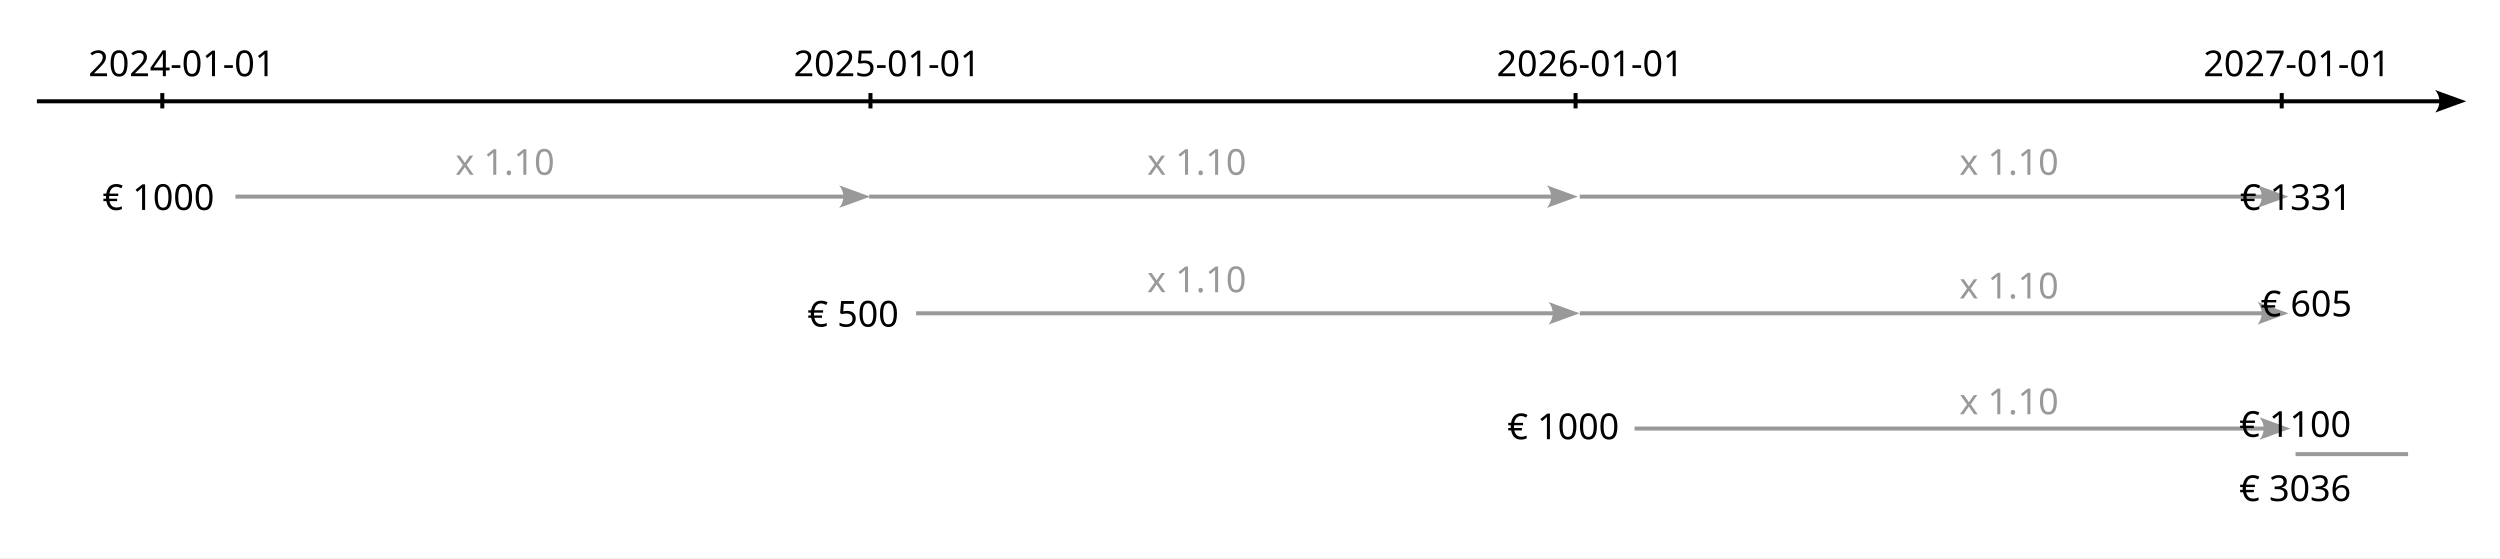
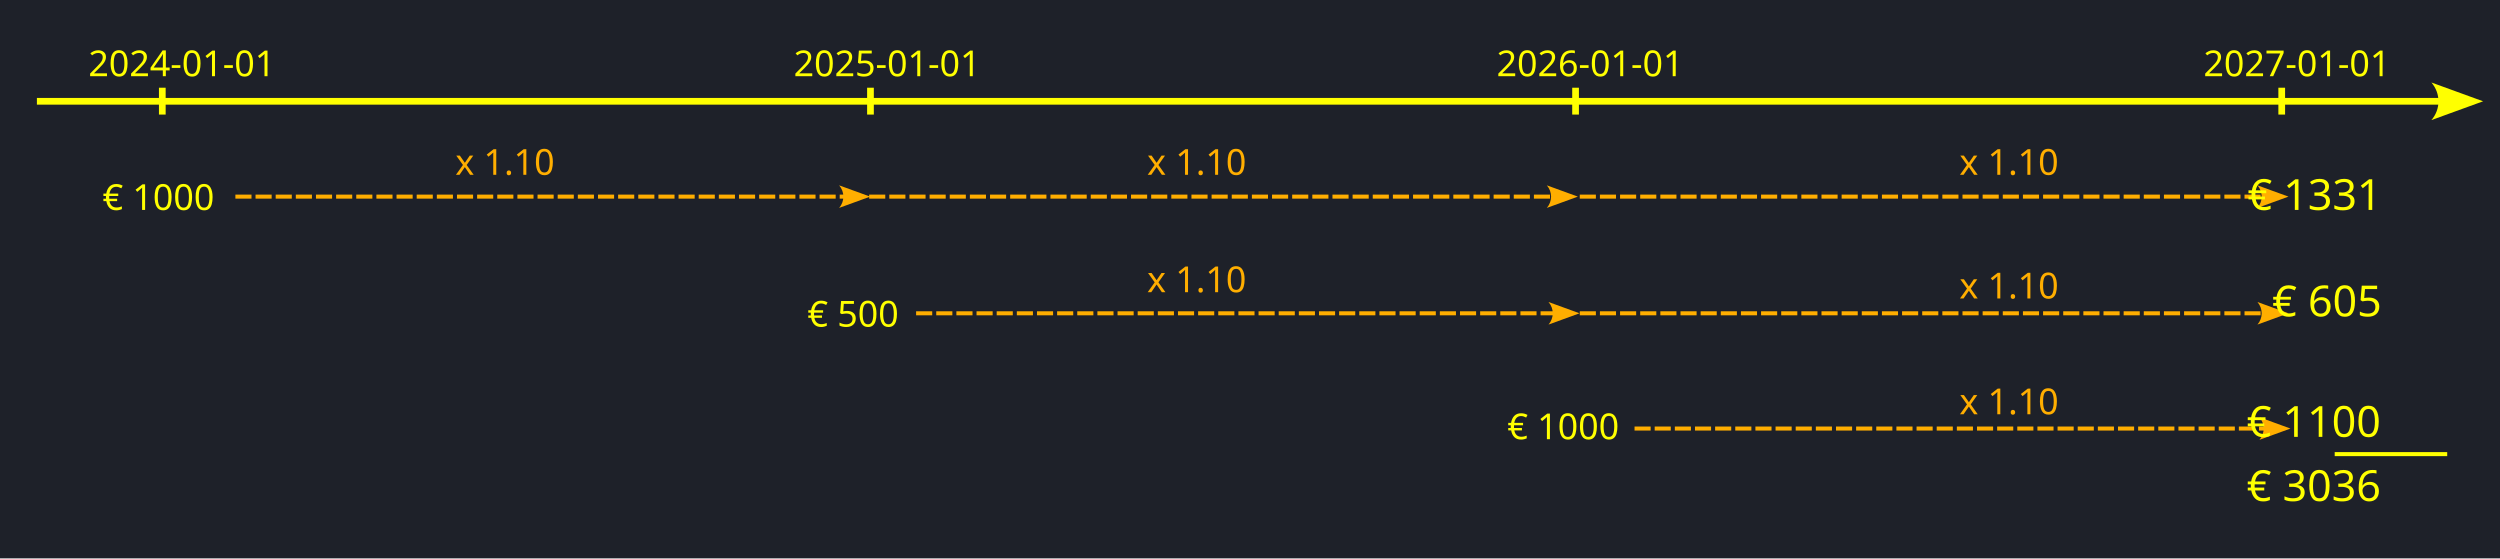
<svg xmlns="http://www.w3.org/2000/svg" width="1861.733" height="415.776" viewBox="0 0 492.584 110.007" version="1.1" id="svg8" xml:space="preserve">
  <defs id="defs2">
    <rect x="1847.779" y="820.145" width="1460.719" height="274.639" id="rect620" />
    <linearGradient id="linearGradient1038">
      <stop style="stop-color:#ff7f2a;stop-opacity:1;" offset="0" id="stop1036" />
    </linearGradient>
    <linearGradient id="linearGradient1030">
      <stop style="stop-color:#ff7f2a;stop-opacity:1;" offset="0" id="stop1026" />
      <stop style="stop-color:#ff7f2a;stop-opacity:0;" offset="1" id="stop1028" />
    </linearGradient>
    <linearGradient id="linearGradient1022">
      <stop style="stop-color:#ff0000;stop-opacity:1;" offset="0" id="stop1020" />
    </linearGradient>
    <marker style="overflow:visible" id="Arrow2" refX="0" refY="0" orient="auto-start-reverse" markerWidth="7.7" markerHeight="5.6" viewBox="0 0 7.7 5.6" preserveAspectRatio="xMidYMid">
      <path transform="scale(0.7)" d="M -2,-4 9,0 -2,4 c 2,-2.33 2,-5.66 0,-8 z" style="fill:context-stroke;fill-rule:evenodd;stroke:none" id="arrow2L" />
    </marker>
    <clipPath clipPathUnits="userSpaceOnUse" id="clipEmfPath1">
      <path d="M 0,0 H 499.559 V 205.113 H 0 Z" id="path131" />
    </clipPath>
    <marker style="overflow:visible" id="Arrow2-2" refX="0" refY="0" orient="auto-start-reverse" markerWidth="7.7" markerHeight="5.6" viewBox="0 0 7.7 5.6" preserveAspectRatio="xMidYMid">
      <path transform="scale(0.7)" d="M -2,-4 9,0 -2,4 c 2,-2.33 2,-5.66 0,-8 z" style="fill:context-stroke;fill-rule:evenodd;stroke:none" id="arrow2L-6" />
    </marker>
  </defs>
-   <g id="layer3" transform="translate(-10.7931,-8.326103)">
-     <rect style="font-variation-settings:normal;opacity:1;vector-effect:none;fill:#ffffff;fill-opacity:1;stroke:none;stroke-width:0.265;stroke-linecap:butt;stroke-linejoin:miter;stroke-miterlimit:4;stroke-dasharray:none;stroke-dashoffset:0;stroke-opacity:1;-inkscape-stroke:none;stop-color:#000000;stop-opacity:1" id="rect3572" width="492.584" height="110.007" x="10.793" y="8.326" />
+   <g id="layer3" transform="translate(-10.7931,-8.326103)" style="fill:#1e2129;fill-opacity:1">
+     <rect style="font-variation-settings:normal;opacity:1;vector-effect:none;fill:#1e2129;fill-opacity:1;stroke:none;stroke-width:0.265;stroke-linecap:butt;stroke-linejoin:miter;stroke-miterlimit:4;stroke-dasharray:none;stroke-dashoffset:0;stroke-opacity:1;-inkscape-stroke:none;stop-color:#000000;stop-opacity:1" id="rect3572" width="492.584" height="110.007" x="10.793" y="8.326" />
  </g>
  <g id="layer4" transform="translate(-10.7931,-8.326103)">
-     <path style="fill:none;stroke:#000000;stroke-width:0.794;stroke-linecap:butt;stroke-linejoin:miter;stroke-dasharray:none;stroke-opacity:1;marker-end:url(#Arrow2-2)" d="M 18.064,28.284 H 491.715" id="path1452-6" />
-     <text xml:space="preserve" style="font-style:normal;font-variant:normal;font-weight:normal;font-stretch:normal;font-size:7.056px;line-height:125%;font-family:Calibri;-inkscape-font-specification:'Calibri, Normal';font-variant-ligatures:normal;font-variant-caps:normal;font-variant-numeric:normal;font-variant-east-asian:normal;text-align:start;letter-spacing:0px;word-spacing:0px;text-anchor:start;display:inline;fill:#000000;fill-opacity:1;stroke:none;stroke-width:0.265" x="28.205" y="23.338" id="text303-6">
-       <tspan x="28.205" y="23.338" id="tspan301-6" style="font-style:normal;font-variant:normal;font-weight:normal;font-stretch:normal;font-size:7.056px;font-family:Calibri;-inkscape-font-specification:'Calibri, Normal';font-variant-ligatures:normal;font-variant-caps:normal;font-variant-numeric:normal;font-variant-east-asian:normal;stroke-width:0.265">2024-01-01<tspan style="font-style:normal;font-variant:normal;font-weight:normal;font-stretch:normal;font-size:7.056px;font-family:Calibri;-inkscape-font-specification:'Calibri, Normal';font-variant-ligatures:normal;font-variant-caps:normal;font-variant-numeric:normal;font-variant-east-asian:normal;fill:#000000;stroke-width:0.265" id="tspan299-0" />
+     <path style="fill:none;stroke:#ffff00;stroke-width:1.323;stroke-linecap:butt;stroke-linejoin:miter;stroke-dasharray:none;stroke-opacity:1;marker-end:url(#Arrow2-2)" d="M 18.064,28.284 H 491.715" id="path1452-6" />
+     <text xml:space="preserve" style="font-style:normal;font-variant:normal;font-weight:normal;font-stretch:normal;font-size:7.056px;line-height:125%;font-family:Calibri;-inkscape-font-specification:'Calibri, Normal';font-variant-ligatures:normal;font-variant-caps:normal;font-variant-numeric:normal;font-variant-east-asian:normal;text-align:start;letter-spacing:0px;word-spacing:0px;text-anchor:start;display:inline;fill:#ffff00;fill-opacity:1;stroke:none;stroke-width:0.265" x="28.205" y="23.338" id="text303-6">
+       <tspan x="28.205" y="23.338" id="tspan301-6" style="font-style:normal;font-variant:normal;font-weight:normal;font-stretch:normal;font-size:7.056px;font-family:Calibri;-inkscape-font-specification:'Calibri, Normal';font-variant-ligatures:normal;font-variant-caps:normal;font-variant-numeric:normal;font-variant-east-asian:normal;stroke-width:0.265;fill:#ffff00">2024-01-01<tspan style="font-style:normal;font-variant:normal;font-weight:normal;font-stretch:normal;font-size:7.056px;font-family:Calibri;-inkscape-font-specification:'Calibri, Normal';font-variant-ligatures:normal;font-variant-caps:normal;font-variant-numeric:normal;font-variant-east-asian:normal;fill:#ffff00;stroke-width:0.265" id="tspan299-0" />
      </tspan>
    </text>
-     <text xml:space="preserve" style="font-style:normal;font-variant:normal;font-weight:normal;font-stretch:normal;font-size:7.056px;line-height:125%;font-family:Calibri;-inkscape-font-specification:'Calibri, Normal';font-variant-ligatures:normal;font-variant-caps:normal;font-variant-numeric:normal;font-variant-east-asian:normal;text-align:start;letter-spacing:0px;word-spacing:0px;text-anchor:start;display:inline;fill:#000000;fill-opacity:1;stroke:none;stroke-width:0.265" x="167.164" y="23.338" id="text2">
-       <tspan x="167.164" y="23.338" id="tspan2" style="font-style:normal;font-variant:normal;font-weight:normal;font-stretch:normal;font-size:7.056px;font-family:Calibri;-inkscape-font-specification:'Calibri, Normal';font-variant-ligatures:normal;font-variant-caps:normal;font-variant-numeric:normal;font-variant-east-asian:normal;stroke-width:0.265">2025-01-01</tspan>
+     <text xml:space="preserve" style="font-style:normal;font-variant:normal;font-weight:normal;font-stretch:normal;font-size:7.056px;line-height:125%;font-family:Calibri;-inkscape-font-specification:'Calibri, Normal';font-variant-ligatures:normal;font-variant-caps:normal;font-variant-numeric:normal;font-variant-east-asian:normal;text-align:start;letter-spacing:0px;word-spacing:0px;text-anchor:start;display:inline;fill:#ffff00;fill-opacity:1;stroke:none;stroke-width:0.265" x="167.164" y="23.338" id="text2">
+       <tspan x="167.164" y="23.338" id="tspan2" style="font-style:normal;font-variant:normal;font-weight:normal;font-stretch:normal;font-size:7.056px;font-family:Calibri;-inkscape-font-specification:'Calibri, Normal';font-variant-ligatures:normal;font-variant-caps:normal;font-variant-numeric:normal;font-variant-east-asian:normal;stroke-width:0.265;fill:#ffff00">2025-01-01</tspan>
    </text>
-     <text xml:space="preserve" style="font-style:normal;font-variant:normal;font-weight:normal;font-stretch:normal;font-size:7.056px;line-height:125%;font-family:Calibri;-inkscape-font-specification:'Calibri, Normal';font-variant-ligatures:normal;font-variant-caps:normal;font-variant-numeric:normal;font-variant-east-asian:normal;text-align:start;letter-spacing:0px;word-spacing:0px;text-anchor:start;display:inline;fill:#000000;fill-opacity:1;stroke:none;stroke-width:0.265" x="305.669" y="23.338" id="text3">
-       <tspan x="305.669" y="23.338" id="tspan3" style="font-style:normal;font-variant:normal;font-weight:normal;font-stretch:normal;font-size:7.056px;font-family:Calibri;-inkscape-font-specification:'Calibri, Normal';font-variant-ligatures:normal;font-variant-caps:normal;font-variant-numeric:normal;font-variant-east-asian:normal;stroke-width:0.265">2026-01-01</tspan>
+     <text xml:space="preserve" style="font-style:normal;font-variant:normal;font-weight:normal;font-stretch:normal;font-size:7.056px;line-height:125%;font-family:Calibri;-inkscape-font-specification:'Calibri, Normal';font-variant-ligatures:normal;font-variant-caps:normal;font-variant-numeric:normal;font-variant-east-asian:normal;text-align:start;letter-spacing:0px;word-spacing:0px;text-anchor:start;display:inline;fill:#ffff00;fill-opacity:1;stroke:none;stroke-width:0.265" x="305.669" y="23.338" id="text3">
+       <tspan x="305.669" y="23.338" id="tspan3" style="font-style:normal;font-variant:normal;font-weight:normal;font-stretch:normal;font-size:7.056px;font-family:Calibri;-inkscape-font-specification:'Calibri, Normal';font-variant-ligatures:normal;font-variant-caps:normal;font-variant-numeric:normal;font-variant-east-asian:normal;stroke-width:0.265;fill:#ffff00">2026-01-01</tspan>
    </text>
-     <text xml:space="preserve" style="font-style:normal;font-variant:normal;font-weight:normal;font-stretch:normal;font-size:7.056px;line-height:125%;font-family:Calibri;-inkscape-font-specification:'Calibri, Normal';font-variant-ligatures:normal;font-variant-caps:normal;font-variant-numeric:normal;font-variant-east-asian:normal;text-align:start;letter-spacing:0px;word-spacing:0px;text-anchor:start;display:inline;fill:#000000;fill-opacity:1;stroke:none;stroke-width:0.265" x="444.946" y="23.338" id="text4">
-       <tspan x="444.946" y="23.338" id="tspan4" style="font-style:normal;font-variant:normal;font-weight:normal;font-stretch:normal;font-size:7.056px;font-family:Calibri;-inkscape-font-specification:'Calibri, Normal';font-variant-ligatures:normal;font-variant-caps:normal;font-variant-numeric:normal;font-variant-east-asian:normal;stroke-width:0.265">2027-01-01</tspan>
+     <text xml:space="preserve" style="font-style:normal;font-variant:normal;font-weight:normal;font-stretch:normal;font-size:7.056px;line-height:125%;font-family:Calibri;-inkscape-font-specification:'Calibri, Normal';font-variant-ligatures:normal;font-variant-caps:normal;font-variant-numeric:normal;font-variant-east-asian:normal;text-align:start;letter-spacing:0px;word-spacing:0px;text-anchor:start;display:inline;fill:#ffff00;fill-opacity:1;stroke:none;stroke-width:0.265" x="444.946" y="23.338" id="text4">
+       <tspan x="444.946" y="23.338" id="tspan4" style="font-style:normal;font-variant:normal;font-weight:normal;font-stretch:normal;font-size:7.056px;font-family:Calibri;-inkscape-font-specification:'Calibri, Normal';font-variant-ligatures:normal;font-variant-caps:normal;font-variant-numeric:normal;font-variant-east-asian:normal;stroke-width:0.265;fill:#ffff00">2027-01-01</tspan>
    </text>
-     <path style="fill:none;stroke:#000000;stroke-width:0.794;stroke-linecap:butt;stroke-linejoin:miter;stroke-dasharray:none;stroke-opacity:1" d="m 42.772,26.662 v 3.024" id="path4" />
-     <path style="fill:none;stroke:#000000;stroke-width:0.794;stroke-linecap:butt;stroke-linejoin:miter;stroke-dasharray:none;stroke-opacity:1" d="m 182.305,26.662 v 3.024" id="path5" />
-     <path style="fill:none;stroke:#000000;stroke-width:0.794;stroke-linecap:butt;stroke-linejoin:miter;stroke-dasharray:none;stroke-opacity:1" d="m 321.232,26.662 v 3.024" id="path6" />
-     <path style="fill:none;stroke:#000000;stroke-width:0.794;stroke-linecap:butt;stroke-linejoin:miter;stroke-dasharray:none;stroke-opacity:1" d="m 460.37,26.662 v 3.024" id="path7" />
-     <text xml:space="preserve" style="font-style:normal;font-variant:normal;font-weight:normal;font-stretch:normal;font-size:7.056px;line-height:125%;font-family:Calibri;-inkscape-font-specification:'Calibri, Normal';font-variant-ligatures:normal;font-variant-caps:normal;font-variant-numeric:normal;font-variant-east-asian:normal;text-align:start;letter-spacing:0px;word-spacing:0px;text-anchor:start;display:inline;fill:#000000;fill-opacity:1;stroke:none;stroke-width:0.265" x="31.013" y="49.69" id="text8">
-       <tspan x="31.013" y="49.69" id="tspan8" style="font-style:normal;font-variant:normal;font-weight:normal;font-stretch:normal;font-size:7.056px;font-family:Calibri;-inkscape-font-specification:'Calibri, Normal';font-variant-ligatures:normal;font-variant-caps:normal;font-variant-numeric:normal;font-variant-east-asian:normal;stroke-width:0.265">€ 1000</tspan>
+     <path style="fill:none;stroke:#ffff00;stroke-width:1.323;stroke-linecap:butt;stroke-linejoin:miter;stroke-dasharray:none;stroke-opacity:1" d="m 42.772,25.609 v 5.292" id="path4" />
+     <path style="fill:none;stroke:#ffff00;stroke-width:1.323;stroke-linecap:butt;stroke-linejoin:miter;stroke-dasharray:none;stroke-opacity:1" d="m 182.305,25.609 v 5.292" id="path5" />
+     <path style="fill:none;stroke:#ffff00;stroke-width:1.323;stroke-linecap:butt;stroke-linejoin:miter;stroke-dasharray:none;stroke-opacity:1" d="m 321.232,25.609 v 5.292" id="path6" />
+     <path style="fill:none;stroke:#ffff00;stroke-width:1.323;stroke-linecap:butt;stroke-linejoin:miter;stroke-dasharray:none;stroke-opacity:1" d="m 460.37,25.609 v 5.292" id="path7" />
+     <text xml:space="preserve" style="font-style:normal;font-variant:normal;font-weight:normal;font-stretch:normal;font-size:7.056px;line-height:125%;font-family:Calibri;-inkscape-font-specification:'Calibri, Normal';font-variant-ligatures:normal;font-variant-caps:normal;font-variant-numeric:normal;font-variant-east-asian:normal;text-align:start;letter-spacing:0px;word-spacing:0px;text-anchor:start;display:inline;fill:#ffff00;fill-opacity:1;stroke:none;stroke-width:0.265" x="31.013" y="49.69" id="text8">
+       <tspan x="31.013" y="49.69" id="tspan8" style="font-style:normal;font-variant:normal;font-weight:normal;font-stretch:normal;font-size:7.056px;font-family:Calibri;-inkscape-font-specification:'Calibri, Normal';font-variant-ligatures:normal;font-variant-caps:normal;font-variant-numeric:normal;font-variant-east-asian:normal;stroke-width:0.265;fill:#ffff00;fill-opacity:1">€ 1000</tspan>
    </text>
-     <path style="fill:none;stroke:#999999;stroke-width:0.794;stroke-linecap:butt;stroke-linejoin:miter;stroke-dasharray:none;stroke-opacity:1;marker-end:url(#Arrow2-2)" d="M 57.173,47.067 H 177.243" id="path8" />
-     <path style="fill:none;stroke:#999999;stroke-width:0.794;stroke-linecap:butt;stroke-linejoin:miter;stroke-dasharray:none;stroke-opacity:1;marker-end:url(#Arrow2-2)" d="M 182.046,47.067 H 316.685" id="path9" />
-     <path style="fill:none;stroke:#999999;stroke-width:0.794;stroke-linecap:butt;stroke-linejoin:miter;stroke-dasharray:none;stroke-opacity:1;marker-end:url(#Arrow2-2)" d="M 322.06,47.067 H 456.699" id="path10" />
-     <text xml:space="preserve" style="font-style:normal;font-variant:normal;font-weight:normal;font-stretch:normal;font-size:7.056px;line-height:125%;font-family:Calibri;-inkscape-font-specification:'Calibri, Normal';font-variant-ligatures:normal;font-variant-caps:normal;font-variant-numeric:normal;font-variant-east-asian:normal;text-align:start;letter-spacing:0px;word-spacing:0px;text-anchor:start;display:inline;fill:#000000;fill-opacity:1;stroke:none;stroke-width:0.265" x="169.893" y="72.678" id="text10">
-       <tspan x="169.893" y="72.678" id="tspan10" style="font-style:normal;font-variant:normal;font-weight:normal;font-stretch:normal;font-size:7.056px;font-family:Calibri;-inkscape-font-specification:'Calibri, Normal';font-variant-ligatures:normal;font-variant-caps:normal;font-variant-numeric:normal;font-variant-east-asian:normal;stroke-width:0.265">€ 500</tspan>
+     <path style="fill:none;stroke:#ffae00;stroke-width:0.794;stroke-linecap:butt;stroke-linejoin:miter;stroke-dasharray:3.175, 0.794;stroke-opacity:1;marker-end:url(#Arrow2-2);stroke-dashoffset:0" d="M 57.173,47.067 H 177.243" id="path8" />
+     <path style="fill:none;stroke:#ffae00;stroke-width:0.794;stroke-linecap:butt;stroke-linejoin:miter;stroke-dasharray:3.175, 0.794;stroke-opacity:1;marker-end:url(#Arrow2-2);stroke-dashoffset:0" d="M 182.046,47.067 H 316.685" id="path9" />
+     <path style="fill:none;stroke:#ffae00;stroke-width:0.794;stroke-linecap:butt;stroke-linejoin:miter;stroke-dasharray:3.175, 0.794;stroke-opacity:1;marker-end:url(#Arrow2-2);stroke-dashoffset:0" d="M 322.06,47.067 H 456.699" id="path10" />
+     <text xml:space="preserve" style="font-style:normal;font-variant:normal;font-weight:normal;font-stretch:normal;font-size:7.056px;line-height:125%;font-family:Calibri;-inkscape-font-specification:'Calibri, Normal';font-variant-ligatures:normal;font-variant-caps:normal;font-variant-numeric:normal;font-variant-east-asian:normal;text-align:start;letter-spacing:0px;word-spacing:0px;text-anchor:start;display:inline;fill:#ffff00;fill-opacity:1;stroke:none;stroke-width:0.265" x="169.893" y="72.678" id="text10">
+       <tspan x="169.893" y="72.678" id="tspan10" style="font-style:normal;font-variant:normal;font-weight:normal;font-stretch:normal;font-size:7.056px;font-family:Calibri;-inkscape-font-specification:'Calibri, Normal';font-variant-ligatures:normal;font-variant-caps:normal;font-variant-numeric:normal;font-variant-east-asian:normal;stroke-width:0.265;fill:#ffff00">€ 500</tspan>
    </text>
-     <path style="fill:none;stroke:#999999;stroke-width:0.794;stroke-linecap:butt;stroke-linejoin:miter;stroke-dasharray:none;stroke-opacity:1;marker-end:url(#Arrow2-2)" d="M 191.297,70.055 H 317.016" id="path11" />
-     <path style="fill:none;stroke:#999999;stroke-width:0.794;stroke-linecap:butt;stroke-linejoin:miter;stroke-dasharray:none;stroke-opacity:1;marker-end:url(#Arrow2-2)" d="M 322.06,70.055 H 456.699" id="path12" />
-     <text xml:space="preserve" style="font-style:normal;font-variant:normal;font-weight:normal;font-stretch:normal;font-size:7.056px;line-height:125%;font-family:Calibri;-inkscape-font-specification:'Calibri, Normal';font-variant-ligatures:normal;font-variant-caps:normal;font-variant-numeric:normal;font-variant-east-asian:normal;text-align:start;letter-spacing:0px;word-spacing:0px;text-anchor:start;display:inline;fill:#000000;fill-opacity:1;stroke:none;stroke-width:0.265" x="307.808" y="94.863" id="text12">
-       <tspan x="307.808" y="94.863" id="tspan12" style="font-style:normal;font-variant:normal;font-weight:normal;font-stretch:normal;font-size:7.056px;font-family:Calibri;-inkscape-font-specification:'Calibri, Normal';font-variant-ligatures:normal;font-variant-caps:normal;font-variant-numeric:normal;font-variant-east-asian:normal;stroke-width:0.265">€ 1000</tspan>
+     <path style="fill:none;stroke:#ffae00;stroke-width:0.794;stroke-linecap:butt;stroke-linejoin:miter;stroke-dasharray:3.175, 0.794;stroke-opacity:1;marker-end:url(#Arrow2-2);stroke-dashoffset:0" d="M 191.297,70.055 H 317.016" id="path11" />
+     <path style="fill:none;stroke:#ffae00;stroke-width:0.794;stroke-linecap:butt;stroke-linejoin:miter;stroke-dasharray:3.175, 0.794;stroke-opacity:1;marker-end:url(#Arrow2-2);stroke-dashoffset:0" d="M 322.06,70.055 H 456.699" id="path12" />
+     <text xml:space="preserve" style="font-style:normal;font-variant:normal;font-weight:normal;font-stretch:normal;font-size:7.056px;line-height:125%;font-family:Calibri;-inkscape-font-specification:'Calibri, Normal';font-variant-ligatures:normal;font-variant-caps:normal;font-variant-numeric:normal;font-variant-east-asian:normal;text-align:start;letter-spacing:0px;word-spacing:0px;text-anchor:start;display:inline;fill:#ffff00;fill-opacity:1;stroke:none;stroke-width:0.265" x="307.808" y="94.863" id="text12">
+       <tspan x="307.808" y="94.863" id="tspan12" style="font-style:normal;font-variant:normal;font-weight:normal;font-stretch:normal;font-size:7.056px;font-family:Calibri;-inkscape-font-specification:'Calibri, Normal';font-variant-ligatures:normal;font-variant-caps:normal;font-variant-numeric:normal;font-variant-east-asian:normal;stroke-width:0.265;fill:#ffff00">€ 1000</tspan>
    </text>
-     <path style="fill:none;stroke:#999999;stroke-width:0.794;stroke-linecap:butt;stroke-linejoin:miter;stroke-dasharray:none;stroke-opacity:1;marker-end:url(#Arrow2-2)" d="M 332.853,92.763 H 457.092" id="path13" />
-     <text xml:space="preserve" style="font-size:6.35px;line-height:94.25;font-family:Arial;-inkscape-font-specification:Arial;letter-spacing:0px;word-spacing:0px;stroke-width:0.265" x="318.747" y="103.726" id="text13">
-       <tspan id="tspan13" style="stroke-width:0.265" x="318.747" y="103.726" />
+     <path style="fill:none;stroke:#ffae00;stroke-width:0.794;stroke-linecap:butt;stroke-linejoin:miter;stroke-dasharray:3.175, 0.794;stroke-opacity:1;marker-end:url(#Arrow2-2);stroke-dashoffset:0" d="M 332.853,92.763 H 457.092" id="path13" />
+     <text xml:space="preserve" style="font-size:6.35px;line-height:94.25;font-family:Arial;-inkscape-font-specification:Arial;letter-spacing:0px;word-spacing:0px;stroke-width:0.265;fill:#ffff00" x="318.747" y="103.726" id="text13">
+       <tspan id="tspan13" style="stroke-width:0.265;fill:#ffff00" x="318.747" y="103.726" />
    </text>
-     <text xml:space="preserve" style="font-style:normal;font-variant:normal;font-weight:normal;font-stretch:normal;font-size:7.056px;line-height:125%;font-family:Calibri;-inkscape-font-specification:'Calibri, Normal';font-variant-ligatures:normal;font-variant-caps:normal;font-variant-numeric:normal;font-variant-east-asian:normal;text-align:start;letter-spacing:0px;word-spacing:0px;text-anchor:start;display:inline;fill:#000000;fill-opacity:1;stroke:none;stroke-width:0.265" x="502.286" y="49.69" id="text14">
-       <tspan x="483.338" y="49.69" id="tspan14" style="font-style:normal;font-variant:normal;font-weight:normal;font-stretch:normal;font-size:7.056px;font-family:Calibri;-inkscape-font-specification:'Calibri, Normal';font-variant-ligatures:normal;font-variant-caps:normal;font-variant-numeric:normal;font-variant-east-asian:normal;text-align:end;text-anchor:end;stroke-width:0.265">€ 1331</tspan>
+     <text xml:space="preserve" style="font-style:normal;font-variant:normal;font-weight:normal;font-stretch:normal;font-size:8.467px;line-height:125%;font-family:Calibri;-inkscape-font-specification:'Calibri, Normal';font-variant-ligatures:normal;font-variant-caps:normal;font-variant-numeric:normal;font-variant-east-asian:normal;text-align:start;letter-spacing:0px;word-spacing:0px;text-anchor:start;display:inline;fill:#ffff00;fill-opacity:1;stroke:none;stroke-width:0.265" x="509.996" y="49.69" id="text14">
+       <tspan x="491.048" y="49.69" id="tspan14" style="font-style:normal;font-variant:normal;font-weight:normal;font-stretch:normal;font-size:8.467px;font-family:Calibri;-inkscape-font-specification:'Calibri, Normal';font-variant-ligatures:normal;font-variant-caps:normal;font-variant-numeric:normal;font-variant-east-asian:normal;text-align:end;text-anchor:end;fill:#ffff00;stroke-width:0.265">€ 1331</tspan>
    </text>
-     <text xml:space="preserve" style="font-style:normal;font-variant:normal;font-weight:normal;font-stretch:normal;font-size:7.056px;line-height:125%;font-family:Calibri;-inkscape-font-specification:'Calibri, Normal';font-variant-ligatures:normal;font-variant-caps:normal;font-variant-numeric:normal;font-variant-east-asian:normal;text-align:start;letter-spacing:0px;word-spacing:0px;text-anchor:start;display:inline;fill:#999999;fill-opacity:1;stroke:none;stroke-width:0.265" x="100.509" y="42.765" id="text15">
-       <tspan x="100.509" y="42.765" id="tspan15" style="font-style:normal;font-variant:normal;font-weight:normal;font-stretch:normal;font-size:7.056px;font-family:Calibri;-inkscape-font-specification:'Calibri, Normal';font-variant-ligatures:normal;font-variant-caps:normal;font-variant-numeric:normal;font-variant-east-asian:normal;fill:#999999;stroke-width:0.265">x 1.10</tspan>
+     <text xml:space="preserve" style="font-style:normal;font-variant:normal;font-weight:normal;font-stretch:normal;font-size:7.056px;line-height:125%;font-family:Calibri;-inkscape-font-specification:'Calibri, Normal';font-variant-ligatures:normal;font-variant-caps:normal;font-variant-numeric:normal;font-variant-east-asian:normal;text-align:start;letter-spacing:0px;word-spacing:0px;text-anchor:start;display:inline;fill:#ffae00;fill-opacity:1;stroke:none;stroke-width:0.265" x="100.509" y="42.765" id="text15">
+       <tspan x="100.509" y="42.765" id="tspan15" style="font-style:normal;font-variant:normal;font-weight:normal;font-stretch:normal;font-size:7.056px;font-family:Calibri;-inkscape-font-specification:'Calibri, Normal';font-variant-ligatures:normal;font-variant-caps:normal;font-variant-numeric:normal;font-variant-east-asian:normal;fill:#ffae00;stroke-width:0.265;fill-opacity:1">x 1.10</tspan>
    </text>
-     <text xml:space="preserve" style="font-style:normal;font-variant:normal;font-weight:normal;font-stretch:normal;font-size:7.056px;line-height:125%;font-family:Calibri;-inkscape-font-specification:'Calibri, Normal';font-variant-ligatures:normal;font-variant-caps:normal;font-variant-numeric:normal;font-variant-east-asian:normal;text-align:start;letter-spacing:0px;word-spacing:0px;text-anchor:start;display:inline;fill:#999999;fill-opacity:1;stroke:none;stroke-width:0.265" x="236.81" y="42.765" id="text16">
-       <tspan x="236.81" y="42.765" id="tspan16" style="font-style:normal;font-variant:normal;font-weight:normal;font-stretch:normal;font-size:7.056px;font-family:Calibri;-inkscape-font-specification:'Calibri, Normal';font-variant-ligatures:normal;font-variant-caps:normal;font-variant-numeric:normal;font-variant-east-asian:normal;fill:#999999;stroke-width:0.265">x 1.10</tspan>
+     <text xml:space="preserve" style="font-style:normal;font-variant:normal;font-weight:normal;font-stretch:normal;font-size:7.056px;line-height:125%;font-family:Calibri;-inkscape-font-specification:'Calibri, Normal';font-variant-ligatures:normal;font-variant-caps:normal;font-variant-numeric:normal;font-variant-east-asian:normal;text-align:start;letter-spacing:0px;word-spacing:0px;text-anchor:start;display:inline;fill:#ffae00;fill-opacity:1;stroke:none;stroke-width:0.265" x="236.81" y="42.765" id="text16">
+       <tspan x="236.81" y="42.765" id="tspan16" style="font-style:normal;font-variant:normal;font-weight:normal;font-stretch:normal;font-size:7.056px;font-family:Calibri;-inkscape-font-specification:'Calibri, Normal';font-variant-ligatures:normal;font-variant-caps:normal;font-variant-numeric:normal;font-variant-east-asian:normal;fill:#ffae00;stroke-width:0.265;fill-opacity:1">x 1.10</tspan>
    </text>
-     <text xml:space="preserve" style="font-style:normal;font-variant:normal;font-weight:normal;font-stretch:normal;font-size:7.056px;line-height:125%;font-family:Calibri;-inkscape-font-specification:'Calibri, Normal';font-variant-ligatures:normal;font-variant-caps:normal;font-variant-numeric:normal;font-variant-east-asian:normal;text-align:start;letter-spacing:0px;word-spacing:0px;text-anchor:start;display:inline;fill:#999999;fill-opacity:1;stroke:none;stroke-width:0.265" x="396.856" y="42.765" id="text17">
-       <tspan x="396.856" y="42.765" id="tspan17" style="font-style:normal;font-variant:normal;font-weight:normal;font-stretch:normal;font-size:7.056px;font-family:Calibri;-inkscape-font-specification:'Calibri, Normal';font-variant-ligatures:normal;font-variant-caps:normal;font-variant-numeric:normal;font-variant-east-asian:normal;fill:#999999;stroke-width:0.265">x 1.10</tspan>
+     <text xml:space="preserve" style="font-style:normal;font-variant:normal;font-weight:normal;font-stretch:normal;font-size:7.056px;line-height:125%;font-family:Calibri;-inkscape-font-specification:'Calibri, Normal';font-variant-ligatures:normal;font-variant-caps:normal;font-variant-numeric:normal;font-variant-east-asian:normal;text-align:start;letter-spacing:0px;word-spacing:0px;text-anchor:start;display:inline;fill:#ffae00;fill-opacity:1;stroke:none;stroke-width:0.265" x="396.856" y="42.765" id="text17">
+       <tspan x="396.856" y="42.765" id="tspan17" style="font-style:normal;font-variant:normal;font-weight:normal;font-stretch:normal;font-size:7.056px;font-family:Calibri;-inkscape-font-specification:'Calibri, Normal';font-variant-ligatures:normal;font-variant-caps:normal;font-variant-numeric:normal;font-variant-east-asian:normal;fill:#ffae00;stroke-width:0.265;fill-opacity:1">x 1.10</tspan>
    </text>
-     <text xml:space="preserve" style="font-style:normal;font-variant:normal;font-weight:normal;font-stretch:normal;font-size:7.056px;line-height:125%;font-family:Calibri;-inkscape-font-specification:'Calibri, Normal';font-variant-ligatures:normal;font-variant-caps:normal;font-variant-numeric:normal;font-variant-east-asian:normal;text-align:start;letter-spacing:0px;word-spacing:0px;text-anchor:start;display:inline;fill:#999999;fill-opacity:1;stroke:none;stroke-width:0.265" x="236.81" y="65.893" id="text18">
-       <tspan x="236.81" y="65.893" id="tspan18" style="font-style:normal;font-variant:normal;font-weight:normal;font-stretch:normal;font-size:7.056px;font-family:Calibri;-inkscape-font-specification:'Calibri, Normal';font-variant-ligatures:normal;font-variant-caps:normal;font-variant-numeric:normal;font-variant-east-asian:normal;fill:#999999;stroke-width:0.265">x 1.10</tspan>
+     <text xml:space="preserve" style="font-style:normal;font-variant:normal;font-weight:normal;font-stretch:normal;font-size:7.056px;line-height:125%;font-family:Calibri;-inkscape-font-specification:'Calibri, Normal';font-variant-ligatures:normal;font-variant-caps:normal;font-variant-numeric:normal;font-variant-east-asian:normal;text-align:start;letter-spacing:0px;word-spacing:0px;text-anchor:start;display:inline;fill:#ffae00;fill-opacity:1;stroke:none;stroke-width:0.265" x="236.81" y="65.893" id="text18">
+       <tspan x="236.81" y="65.893" id="tspan18" style="font-style:normal;font-variant:normal;font-weight:normal;font-stretch:normal;font-size:7.056px;font-family:Calibri;-inkscape-font-specification:'Calibri, Normal';font-variant-ligatures:normal;font-variant-caps:normal;font-variant-numeric:normal;font-variant-east-asian:normal;fill:#ffae00;stroke-width:0.265;fill-opacity:1">x 1.10</tspan>
    </text>
-     <text xml:space="preserve" style="font-style:normal;font-variant:normal;font-weight:normal;font-stretch:normal;font-size:7.056px;line-height:125%;font-family:Calibri;-inkscape-font-specification:'Calibri, Normal';font-variant-ligatures:normal;font-variant-caps:normal;font-variant-numeric:normal;font-variant-east-asian:normal;text-align:start;letter-spacing:0px;word-spacing:0px;text-anchor:start;display:inline;fill:#999999;fill-opacity:1;stroke:none;stroke-width:0.265" x="396.856" y="67.127" id="text19">
-       <tspan x="396.856" y="67.127" id="tspan19" style="font-style:normal;font-variant:normal;font-weight:normal;font-stretch:normal;font-size:7.056px;font-family:Calibri;-inkscape-font-specification:'Calibri, Normal';font-variant-ligatures:normal;font-variant-caps:normal;font-variant-numeric:normal;font-variant-east-asian:normal;fill:#999999;stroke-width:0.265">x 1.10</tspan>
+     <text xml:space="preserve" style="font-style:normal;font-variant:normal;font-weight:normal;font-stretch:normal;font-size:7.056px;line-height:125%;font-family:Calibri;-inkscape-font-specification:'Calibri, Normal';font-variant-ligatures:normal;font-variant-caps:normal;font-variant-numeric:normal;font-variant-east-asian:normal;text-align:start;letter-spacing:0px;word-spacing:0px;text-anchor:start;display:inline;fill:#ffae00;fill-opacity:1;stroke:none;stroke-width:0.265" x="396.856" y="67.127" id="text19">
+       <tspan x="396.856" y="67.127" id="tspan19" style="font-style:normal;font-variant:normal;font-weight:normal;font-stretch:normal;font-size:7.056px;font-family:Calibri;-inkscape-font-specification:'Calibri, Normal';font-variant-ligatures:normal;font-variant-caps:normal;font-variant-numeric:normal;font-variant-east-asian:normal;fill:#ffae00;stroke-width:0.265;fill-opacity:1">x 1.10</tspan>
    </text>
-     <text xml:space="preserve" style="font-style:normal;font-variant:normal;font-weight:normal;font-stretch:normal;font-size:7.056px;line-height:125%;font-family:Calibri;-inkscape-font-specification:'Calibri, Normal';font-variant-ligatures:normal;font-variant-caps:normal;font-variant-numeric:normal;font-variant-east-asian:normal;text-align:start;letter-spacing:0px;word-spacing:0px;text-anchor:start;display:inline;fill:#999999;fill-opacity:1;stroke:none;stroke-width:0.265" x="396.856" y="89.947" id="text20">
-       <tspan x="396.856" y="89.947" id="tspan20" style="font-style:normal;font-variant:normal;font-weight:normal;font-stretch:normal;font-size:7.056px;font-family:Calibri;-inkscape-font-specification:'Calibri, Normal';font-variant-ligatures:normal;font-variant-caps:normal;font-variant-numeric:normal;font-variant-east-asian:normal;fill:#999999;stroke-width:0.265">x 1.10</tspan>
+     <text xml:space="preserve" style="font-style:normal;font-variant:normal;font-weight:normal;font-stretch:normal;font-size:7.056px;line-height:125%;font-family:Calibri;-inkscape-font-specification:'Calibri, Normal';font-variant-ligatures:normal;font-variant-caps:normal;font-variant-numeric:normal;font-variant-east-asian:normal;text-align:start;letter-spacing:0px;word-spacing:0px;text-anchor:start;display:inline;fill:#ffae00;fill-opacity:1;stroke:none;stroke-width:0.265" x="396.856" y="89.947" id="text20">
+       <tspan x="396.856" y="89.947" id="tspan20" style="font-style:normal;font-variant:normal;font-weight:normal;font-stretch:normal;font-size:7.056px;font-family:Calibri;-inkscape-font-specification:'Calibri, Normal';font-variant-ligatures:normal;font-variant-caps:normal;font-variant-numeric:normal;font-variant-east-asian:normal;fill:#ffae00;stroke-width:0.265;fill-opacity:1">x 1.10</tspan>
    </text>
-     <text xml:space="preserve" style="font-style:normal;font-variant:normal;font-weight:normal;font-stretch:normal;font-size:7.056px;line-height:125%;font-family:Calibri;-inkscape-font-specification:'Calibri, Normal';font-variant-ligatures:normal;font-variant-caps:normal;font-variant-numeric:normal;font-variant-east-asian:normal;text-align:start;letter-spacing:0px;word-spacing:0px;text-anchor:start;display:inline;fill:#000000;fill-opacity:1;stroke:none;stroke-width:0.265" x="498.71" y="70.659" id="text21">
-       <tspan x="483.369" y="70.659" id="tspan21" style="font-style:normal;font-variant:normal;font-weight:normal;font-stretch:normal;font-size:7.056px;font-family:Calibri;-inkscape-font-specification:'Calibri, Normal';font-variant-ligatures:normal;font-variant-caps:normal;font-variant-numeric:normal;font-variant-east-asian:normal;text-align:end;text-anchor:end;stroke-width:0.265">€ 605</tspan>
+     <text xml:space="preserve" style="font-style:normal;font-variant:normal;font-weight:normal;font-stretch:normal;font-size:8.467px;line-height:125%;font-family:Calibri;-inkscape-font-specification:'Calibri, Normal';font-variant-ligatures:normal;font-variant-caps:normal;font-variant-numeric:normal;font-variant-east-asian:normal;text-align:start;letter-spacing:0px;word-spacing:0px;text-anchor:start;display:inline;fill:#ffff00;fill-opacity:1;stroke:none;stroke-width:0.265" x="506.42" y="70.659" id="text21">
+       <tspan x="491.079" y="70.659" id="tspan21" style="font-style:normal;font-variant:normal;font-weight:normal;font-stretch:normal;font-size:8.467px;font-family:Calibri;-inkscape-font-specification:'Calibri, Normal';font-variant-ligatures:normal;font-variant-caps:normal;font-variant-numeric:normal;font-variant-east-asian:normal;text-align:end;text-anchor:end;fill:#ffff00;stroke-width:0.265">€ 605</tspan>
    </text>
-     <text xml:space="preserve" style="font-style:normal;font-variant:normal;font-weight:normal;font-stretch:normal;font-size:7.056px;line-height:125%;font-family:Calibri;-inkscape-font-specification:'Calibri, Normal';font-variant-ligatures:normal;font-variant-caps:normal;font-variant-numeric:normal;font-variant-east-asian:normal;text-align:start;letter-spacing:0px;word-spacing:0px;text-anchor:start;display:inline;fill:#000000;fill-opacity:1;stroke:none;stroke-width:0.265" x="502.286" y="94.404" id="text22">
-       <tspan x="483.201" y="94.404" id="tspan22" style="font-style:normal;font-variant:normal;font-weight:normal;font-stretch:normal;font-size:7.056px;font-family:Calibri;-inkscape-font-specification:'Calibri, Normal';font-variant-ligatures:normal;font-variant-caps:normal;font-variant-numeric:normal;font-variant-east-asian:normal;text-align:end;text-anchor:end;stroke-width:0.265">€ 1100</tspan>
+     <text xml:space="preserve" style="font-style:normal;font-variant:normal;font-weight:normal;font-stretch:normal;font-size:8.467px;line-height:125%;font-family:Calibri;-inkscape-font-specification:'Calibri, Normal';font-variant-ligatures:normal;font-variant-caps:normal;font-variant-numeric:normal;font-variant-east-asian:normal;text-align:start;letter-spacing:0px;word-spacing:0px;text-anchor:start;display:inline;fill:#ffff00;fill-opacity:1;stroke:none;stroke-width:0.265" x="509.996" y="94.404" id="text22">
+       <tspan x="490.91" y="94.404" id="tspan22" style="font-style:normal;font-variant:normal;font-weight:normal;font-stretch:normal;font-size:8.467px;font-family:Calibri;-inkscape-font-specification:'Calibri, Normal';font-variant-ligatures:normal;font-variant-caps:normal;font-variant-numeric:normal;font-variant-east-asian:normal;text-align:end;text-anchor:end;fill:#ffff00;stroke-width:0.265">€ 1100</tspan>
    </text>
-     <path style="fill:none;stroke:#999999;stroke-width:0.794;stroke-linecap:butt;stroke-linejoin:miter;stroke-dasharray:none;stroke-opacity:1" d="m 463.097,97.802 h 22.168" id="path22" />
-     <text xml:space="preserve" style="font-style:normal;font-variant:normal;font-weight:normal;font-stretch:normal;font-size:7.056px;line-height:125%;font-family:Calibri;-inkscape-font-specification:'Calibri, Normal';font-variant-ligatures:normal;font-variant-caps:normal;font-variant-numeric:normal;font-variant-east-asian:normal;text-align:start;letter-spacing:0px;word-spacing:0px;text-anchor:start;display:inline;fill:#000000;fill-opacity:1;stroke:none;stroke-width:0.265" x="502.286" y="107.047" id="text23">
-       <tspan x="483.201" y="107.047" id="tspan23" style="font-style:normal;font-variant:normal;font-weight:normal;font-stretch:normal;font-size:7.056px;font-family:Calibri;-inkscape-font-specification:'Calibri, Normal';font-variant-ligatures:normal;font-variant-caps:normal;font-variant-numeric:normal;font-variant-east-asian:normal;text-align:end;text-anchor:end;stroke-width:0.265">€ 3036</tspan>
+     <path style="fill:none;stroke:#ffff00;stroke-width:0.794;stroke-linecap:butt;stroke-linejoin:miter;stroke-dasharray:none;stroke-opacity:1" d="m 470.807,97.802 h 22.168" id="path22" />
+     <text xml:space="preserve" style="font-style:normal;font-variant:normal;font-weight:normal;font-stretch:normal;font-size:8.467px;line-height:125%;font-family:Calibri;-inkscape-font-specification:'Calibri, Normal';font-variant-ligatures:normal;font-variant-caps:normal;font-variant-numeric:normal;font-variant-east-asian:normal;text-align:start;letter-spacing:0px;word-spacing:0px;text-anchor:start;display:inline;fill:#ffff00;fill-opacity:1;stroke:none;stroke-width:0.265" x="509.996" y="107.047" id="text23">
+       <tspan x="490.91" y="107.047" id="tspan23" style="font-style:normal;font-variant:normal;font-weight:normal;font-stretch:normal;font-size:8.467px;font-family:Calibri;-inkscape-font-specification:'Calibri, Normal';font-variant-ligatures:normal;font-variant-caps:normal;font-variant-numeric:normal;font-variant-east-asian:normal;text-align:end;text-anchor:end;fill:#ffff00;stroke-width:0.265">€ 3036</tspan>
    </text>
  </g>
</svg>
